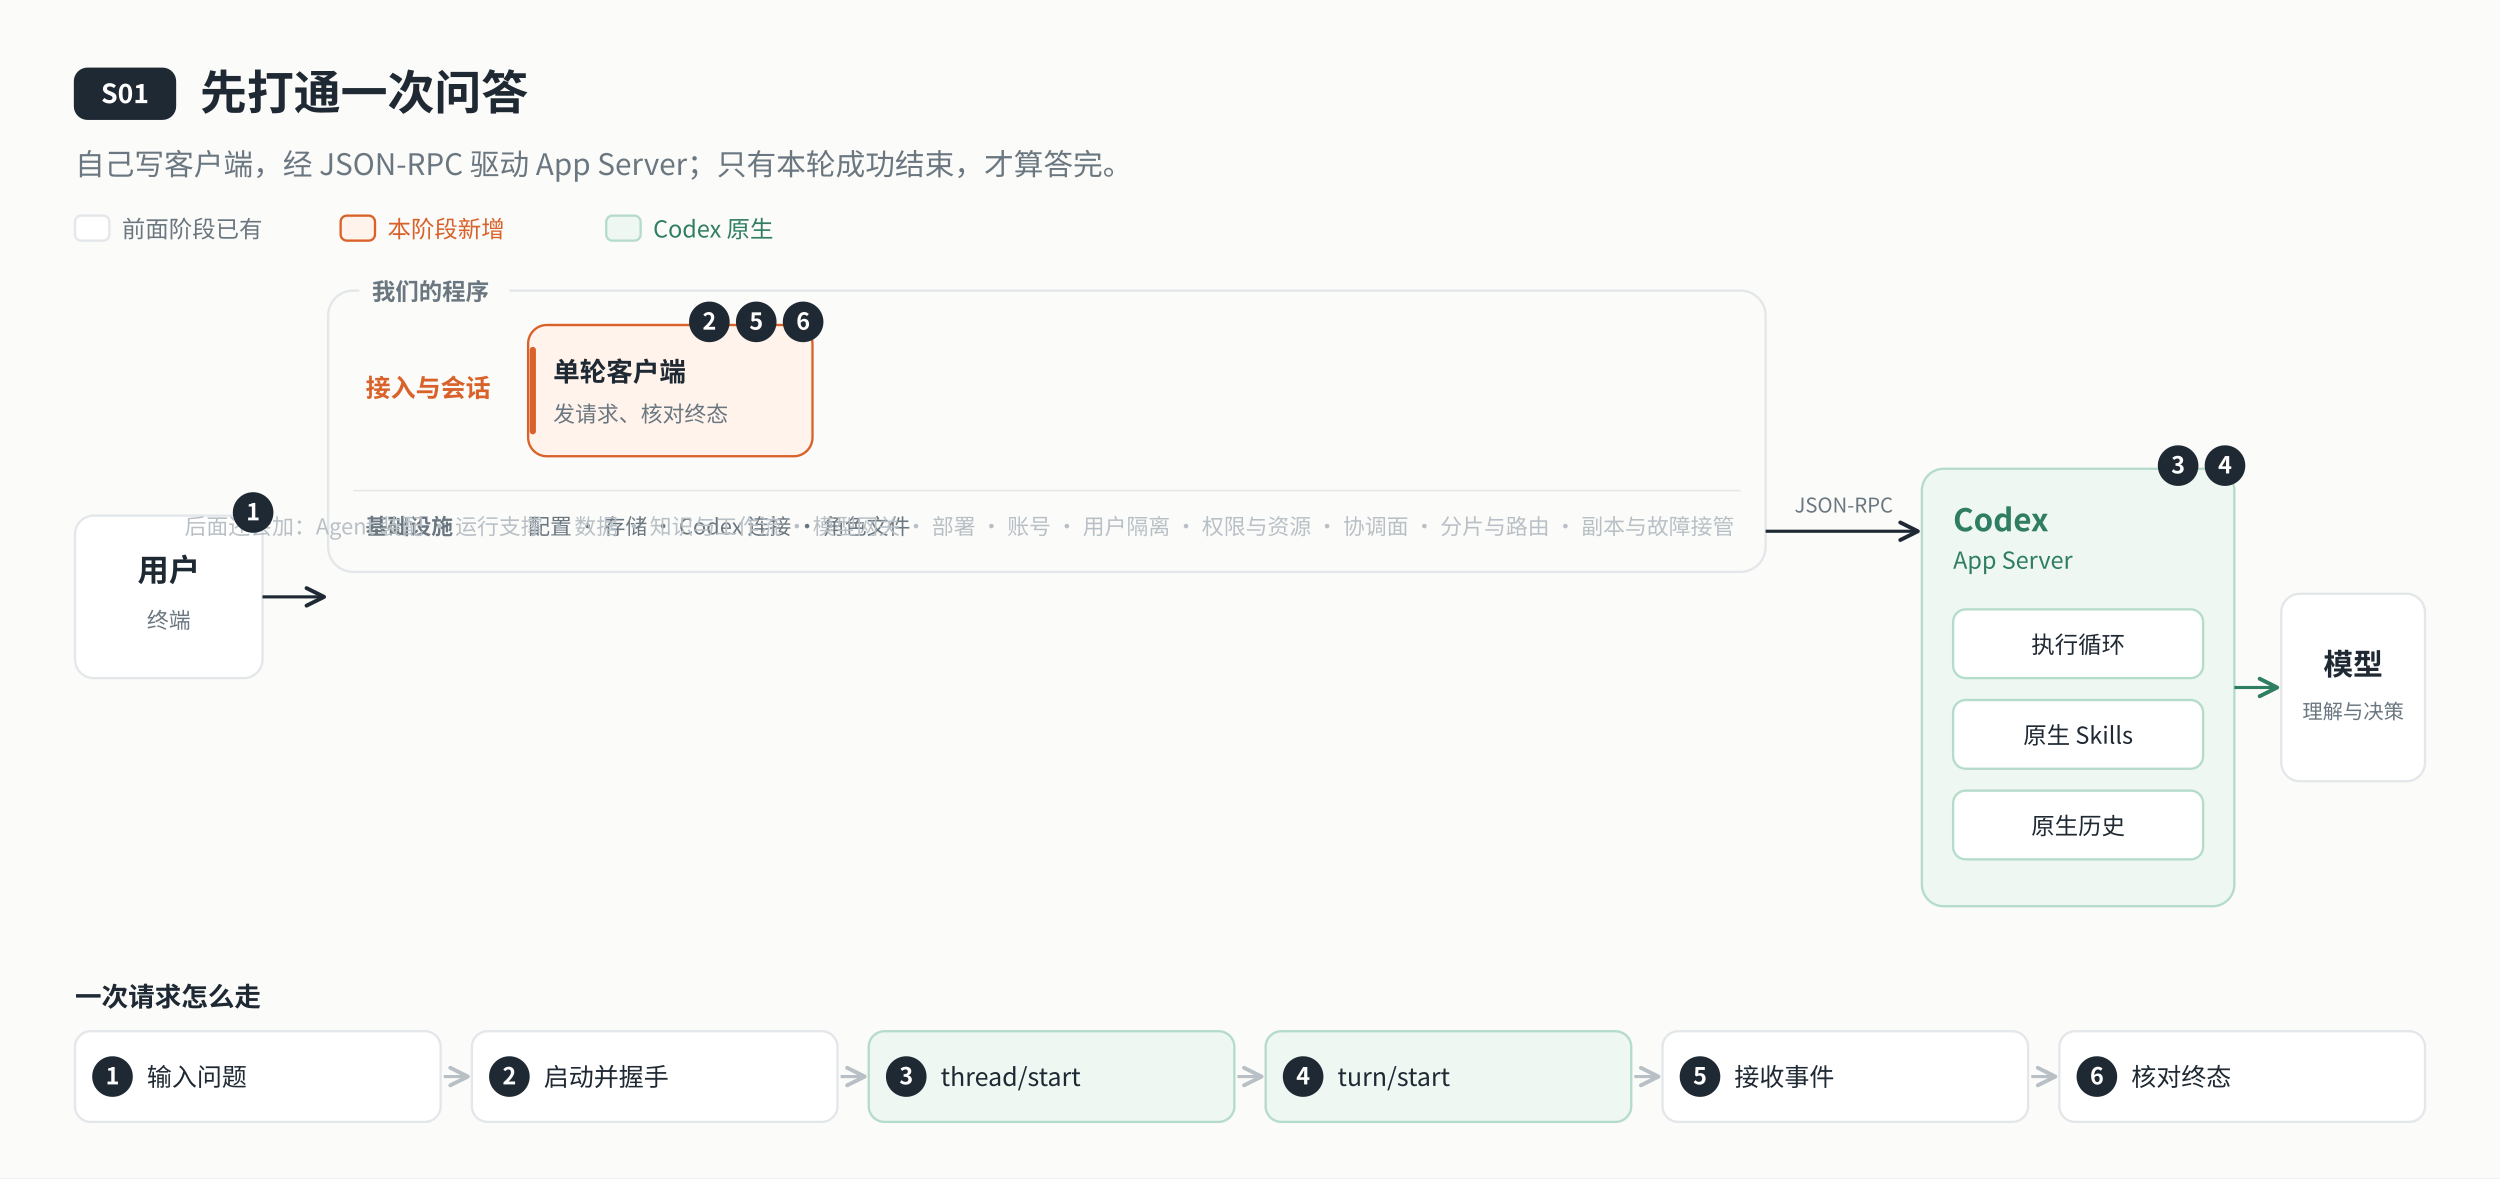
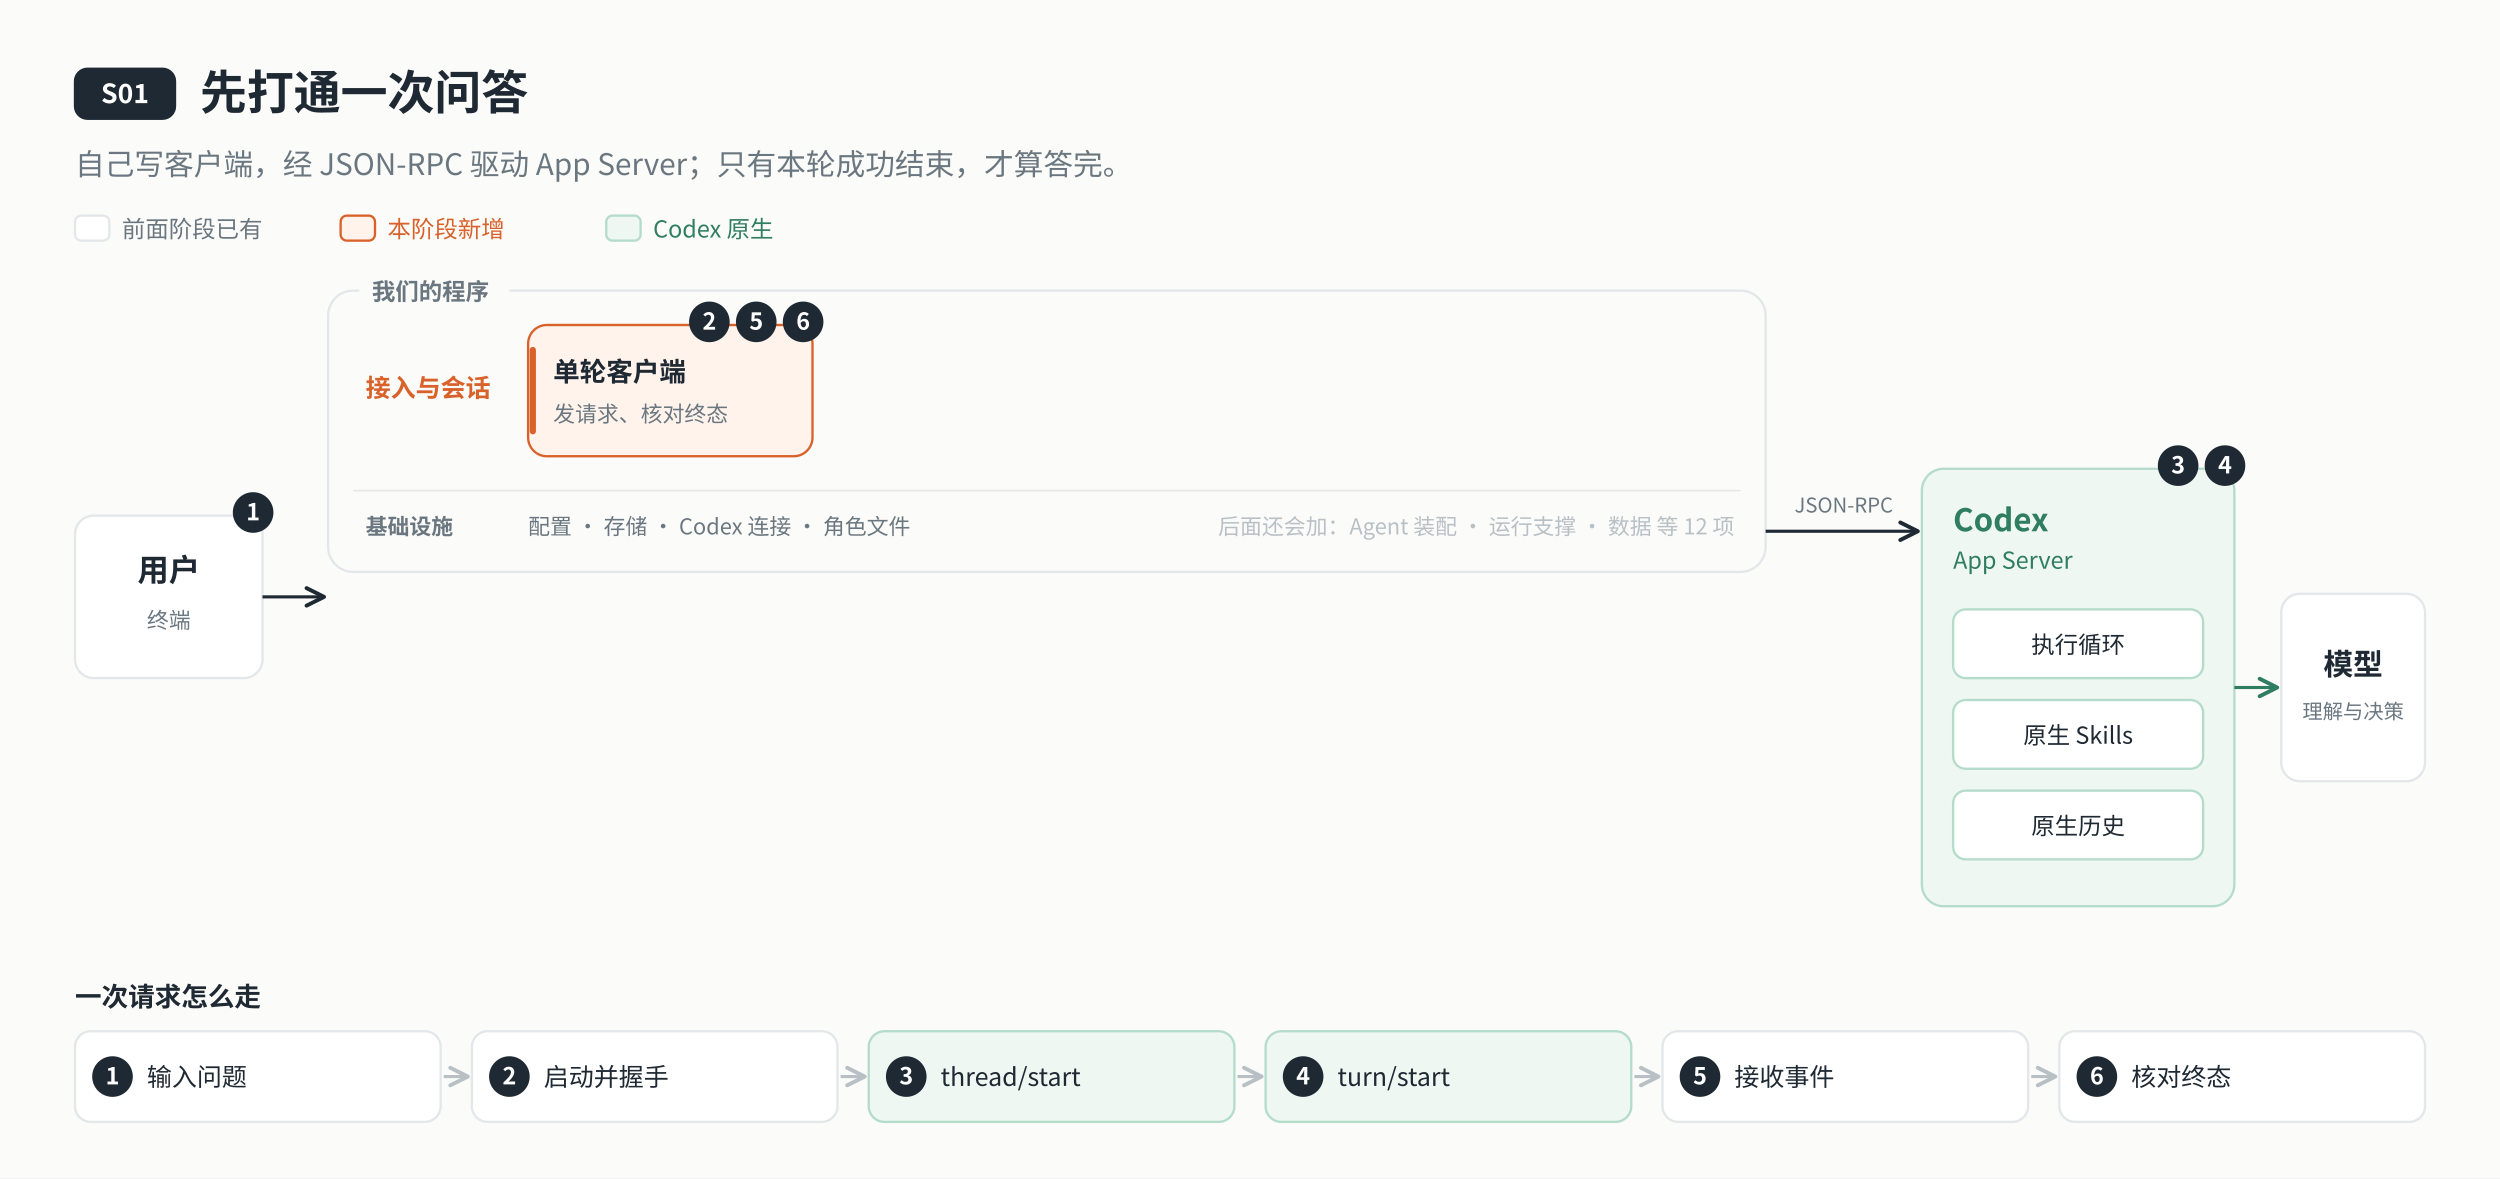
<svg xmlns="http://www.w3.org/2000/svg" width="1600" height="754" viewBox="0 0 1600 754" role="img" aria-labelledby="title desc">
  <defs>
    <marker id="mB8C0C6" viewBox="0 0 10 10" refX="8" refY="5" markerWidth="7" markerHeight="7" orient="auto-start-reverse">
      <path d="M1 1 L9 5 L1 9" fill="none" stroke="#B8C0C6" stroke-width="1.8" stroke-linecap="round" stroke-linejoin="round" />
    </marker>
    <marker id="m1F2933" viewBox="0 0 10 10" refX="8" refY="5" markerWidth="7" markerHeight="7" orient="auto-start-reverse">
      <path d="M1 1 L9 5 L1 9" fill="none" stroke="#1F2933" stroke-width="1.8" stroke-linecap="round" stroke-linejoin="round" />
    </marker>
    <marker id="m2F7D62" viewBox="0 0 10 10" refX="8" refY="5" markerWidth="7" markerHeight="7" orient="auto-start-reverse">
      <path d="M1 1 L9 5 L1 9" fill="none" stroke="#2F7D62" stroke-width="1.8" stroke-linecap="round" stroke-linejoin="round" />
    </marker>
  </defs>
  <g font-family="PingFang SC, Microsoft YaHei, Noto Sans CJK SC, sans-serif">
    <rect x="0" y="0" width="1600" height="754" fill="#FBFBF9" />
    <rect x="48" y="44" width="64" height="32" rx="8" fill="#1F2933" stroke="#1F2933" stroke-width="1.5" />
    <text x="80" y="66" font-size="17" fill="#fff" font-weight="700" text-anchor="middle">S01</text>
    <text x="128" y="70" font-size="30" fill="#1F2933" font-weight="700" text-anchor="start">先打通一次问答</text>
    <text x="48" y="112" font-size="19" fill="#6B7780" font-weight="400" text-anchor="start">自己写客户端，经 JSON-RPC 驱动 App Server；只有本轮成功结束，才算答完。</text>
    <rect x="48" y="138" width="22" height="16" rx="4" fill="#FFFFFF" stroke="#E3E7EA" stroke-width="1.5" />
    <text x="78" y="152" font-size="15" fill="#6B7780" font-weight="400" text-anchor="start">前面阶段已有</text>
    <rect x="218" y="138" width="22" height="16" rx="4" fill="#FFF3EC" stroke="#D9622B" stroke-width="1.5" />
    <text x="248" y="152" font-size="15" fill="#D9622B" font-weight="400" text-anchor="start">本阶段新增</text>
    <rect x="388" y="138" width="22" height="16" rx="4" fill="#EEF7F2" stroke="#B5DCCB" stroke-width="1.5" />
    <text x="418" y="152" font-size="15" fill="#2F7D62" font-weight="400" text-anchor="start">Codex 原生</text>
    <rect x="48" y="330" width="120" height="104" rx="12" fill="#FFFFFF" stroke="#E3E7EA" stroke-width="1.5" />
    <text x="108" y="372" font-size="20" fill="#1F2933" font-weight="600" text-anchor="middle">用户</text>
    <text x="108" y="402" font-size="14" fill="#6B7780" font-weight="400" text-anchor="middle">终端</text>
    <rect x="210" y="186" width="920" height="180" rx="16" fill="none" stroke="#E3E7EA" stroke-width="1.5" />
    <rect x="230" y="175" width="96" height="22" fill="#FBFBF9" />
    <text x="238" y="192" font-size="15" fill="#6B7780" font-weight="600" text-anchor="start">我们的程序</text>
    <text x="234" y="254" font-size="16" fill="#D9622B" font-weight="600" text-anchor="start">接入与会话</text>
    <rect x="338" y="208" width="182" height="84" rx="12" fill="#FFF3EC" stroke="#D9622B" stroke-width="1.5" />
    <rect x="339" y="222" width="4" height="56" rx="2" fill="#D9622B" />
    <text x="354" y="244" font-size="17" fill="#1F2933" font-weight="600" text-anchor="start">单轮客户端</text>
    <text x="354" y="270" font-size="14" fill="#6B7780" font-weight="400" text-anchor="start">发请求、核对终态</text>
    <line x1="226" y1="314" x2="1114" y2="314" stroke="#E3E7EA" stroke-width="1" />
    <text x="234" y="342" font-size="14" fill="#6B7780" font-weight="600" text-anchor="start">基础设施</text>
    <text x="338" y="342" font-size="14" fill="#6B7780" font-weight="400" text-anchor="start">配置 · 存储 · Codex 连接 · 角色文件</text>
-     <text x="1110" y="342" font-size="14" fill="#B8C0C6" font-weight="400" text-anchor="end">后面还会加：Agent 装配 · 运行支撑 · 数据 · 知识与工作流 · 模型网关 · 部署 · 账号 · 用户隔离 · 权限与资源 · 协调面 · 分片与路由 · 副本与故障接管</text>
+     <text x="1110" y="342" font-size="14" fill="#B8C0C6" font-weight="400" text-anchor="end">后面还会加：Agent 装配 · 运行支撑 · 数据 等 12 项</text>
    <rect x="1230" y="300" width="200" height="280" rx="14" fill="#EEF7F2" stroke="#B5DCCB" stroke-width="1.5" />
    <text x="1250" y="340" font-size="20" fill="#2F7D62" font-weight="700" text-anchor="start">Codex</text>
    <text x="1250" y="364" font-size="15" fill="#2F7D62" font-weight="400" text-anchor="start">App Server</text>
    <rect x="1250" y="390" width="160" height="44" rx="8" fill="#FFFFFF" stroke="#B5DCCB" stroke-width="1.5" />
    <text x="1330" y="418" font-size="15" fill="#1F2933" font-weight="500" text-anchor="middle">执行循环</text>
    <rect x="1250" y="448" width="160" height="44" rx="8" fill="#FFFFFF" stroke="#B5DCCB" stroke-width="1.5" />
    <text x="1330" y="476" font-size="15" fill="#1F2933" font-weight="500" text-anchor="middle">原生 Skills</text>
    <rect x="1250" y="506" width="160" height="44" rx="8" fill="#FFFFFF" stroke="#B5DCCB" stroke-width="1.5" />
    <text x="1330" y="534" font-size="15" fill="#1F2933" font-weight="500" text-anchor="middle">原生历史</text>
    <rect x="1460" y="380" width="92" height="120" rx="12" fill="#FFFFFF" stroke="#E3E7EA" stroke-width="1.5" />
    <text x="1506" y="432" font-size="19" fill="#1F2933" font-weight="600" text-anchor="middle">模型</text>
    <text x="1506" y="460" font-size="13" fill="#6B7780" font-weight="400" text-anchor="middle">理解与决策</text>
    <path d="M168,382 L206,382" fill="none" stroke="#1F2933" stroke-width="2" marker-end="url(#m1F2933)" />
    <path d="M1130,340 L1226,340" fill="none" stroke="#1F2933" stroke-width="2" marker-end="url(#m1F2933)" />
    <text x="1180" y="328" font-size="13" fill="#6B7780" font-weight="500" text-anchor="middle">JSON-RPC</text>
    <path d="M1430,440 L1456,440" fill="none" stroke="#2F7D62" stroke-width="2" marker-end="url(#m2F7D62)" />
    <circle cx="162" cy="328" r="13" fill="#1F2933" />
    <text x="162" y="333" font-size="15" fill="#fff" font-weight="700" text-anchor="middle">1</text>
    <circle cx="454" cy="206" r="13" fill="#1F2933" />
    <text x="454" y="211" font-size="15" fill="#fff" font-weight="700" text-anchor="middle">2</text>
    <circle cx="484" cy="206" r="13" fill="#1F2933" />
    <text x="484" y="211" font-size="15" fill="#fff" font-weight="700" text-anchor="middle">5</text>
    <circle cx="514" cy="206" r="13" fill="#1F2933" />
    <text x="514" y="211" font-size="15" fill="#fff" font-weight="700" text-anchor="middle">6</text>
    <circle cx="1394" cy="298" r="13" fill="#1F2933" />
    <text x="1394" y="303" font-size="15" fill="#fff" font-weight="700" text-anchor="middle">3</text>
    <circle cx="1424" cy="298" r="13" fill="#1F2933" />
    <text x="1424" y="303" font-size="15" fill="#fff" font-weight="700" text-anchor="middle">4</text>
    <text x="48" y="644" font-size="17" fill="#1F2933" font-weight="700" text-anchor="start">一次请求怎么走</text>
    <rect x="48" y="660" width="234" height="58" rx="10" fill="#FFFFFF" stroke="#E3E7EA" stroke-width="1.5" />
    <circle cx="72" cy="689" r="13" fill="#1F2933" />
    <text x="72" y="694" font-size="15" fill="#fff" font-weight="700" text-anchor="middle">1</text>
    <text x="94" y="695" font-size="16" fill="#1F2933" font-weight="500" text-anchor="start">输入问题</text>
    <path d="M284,689 L298,689" fill="none" stroke="#B8C0C6" stroke-width="2" marker-end="url(#mB8C0C6)" />
    <rect x="302" y="660" width="234" height="58" rx="10" fill="#FFFFFF" stroke="#E3E7EA" stroke-width="1.5" />
    <circle cx="326" cy="689" r="13" fill="#1F2933" />
    <text x="326" y="694" font-size="15" fill="#fff" font-weight="700" text-anchor="middle">2</text>
    <text x="348" y="695" font-size="16" fill="#1F2933" font-weight="500" text-anchor="start">启动并握手</text>
    <path d="M538,689 L552,689" fill="none" stroke="#B8C0C6" stroke-width="2" marker-end="url(#mB8C0C6)" />
    <rect x="556" y="660" width="234" height="58" rx="10" fill="#EEF7F2" stroke="#B5DCCB" stroke-width="1.5" />
    <circle cx="580" cy="689" r="13" fill="#1F2933" />
    <text x="580" y="694" font-size="15" fill="#fff" font-weight="700" text-anchor="middle">3</text>
    <text x="602" y="695" font-size="16" fill="#1F2933" font-weight="500" text-anchor="start">thread/start</text>
    <path d="M792,689 L806,689" fill="none" stroke="#B8C0C6" stroke-width="2" marker-end="url(#mB8C0C6)" />
    <rect x="810" y="660" width="234" height="58" rx="10" fill="#EEF7F2" stroke="#B5DCCB" stroke-width="1.5" />
    <circle cx="834" cy="689" r="13" fill="#1F2933" />
    <text x="834" y="694" font-size="15" fill="#fff" font-weight="700" text-anchor="middle">4</text>
    <text x="856" y="695" font-size="16" fill="#1F2933" font-weight="500" text-anchor="start">turn/start</text>
    <path d="M1046,689 L1060,689" fill="none" stroke="#B8C0C6" stroke-width="2" marker-end="url(#mB8C0C6)" />
    <rect x="1064" y="660" width="234" height="58" rx="10" fill="#FFFFFF" stroke="#E3E7EA" stroke-width="1.5" />
    <circle cx="1088" cy="689" r="13" fill="#1F2933" />
    <text x="1088" y="694" font-size="15" fill="#fff" font-weight="700" text-anchor="middle">5</text>
    <text x="1110" y="695" font-size="16" fill="#1F2933" font-weight="500" text-anchor="start">接收事件</text>
    <path d="M1300,689 L1314,689" fill="none" stroke="#B8C0C6" stroke-width="2" marker-end="url(#mB8C0C6)" />
    <rect x="1318" y="660" width="234" height="58" rx="10" fill="#FFFFFF" stroke="#E3E7EA" stroke-width="1.5" />
    <circle cx="1342" cy="689" r="13" fill="#1F2933" />
    <text x="1342" y="694" font-size="15" fill="#fff" font-weight="700" text-anchor="middle">6</text>
    <text x="1364" y="695" font-size="16" fill="#1F2933" font-weight="500" text-anchor="start">核对终态</text>
  </g>
</svg>
